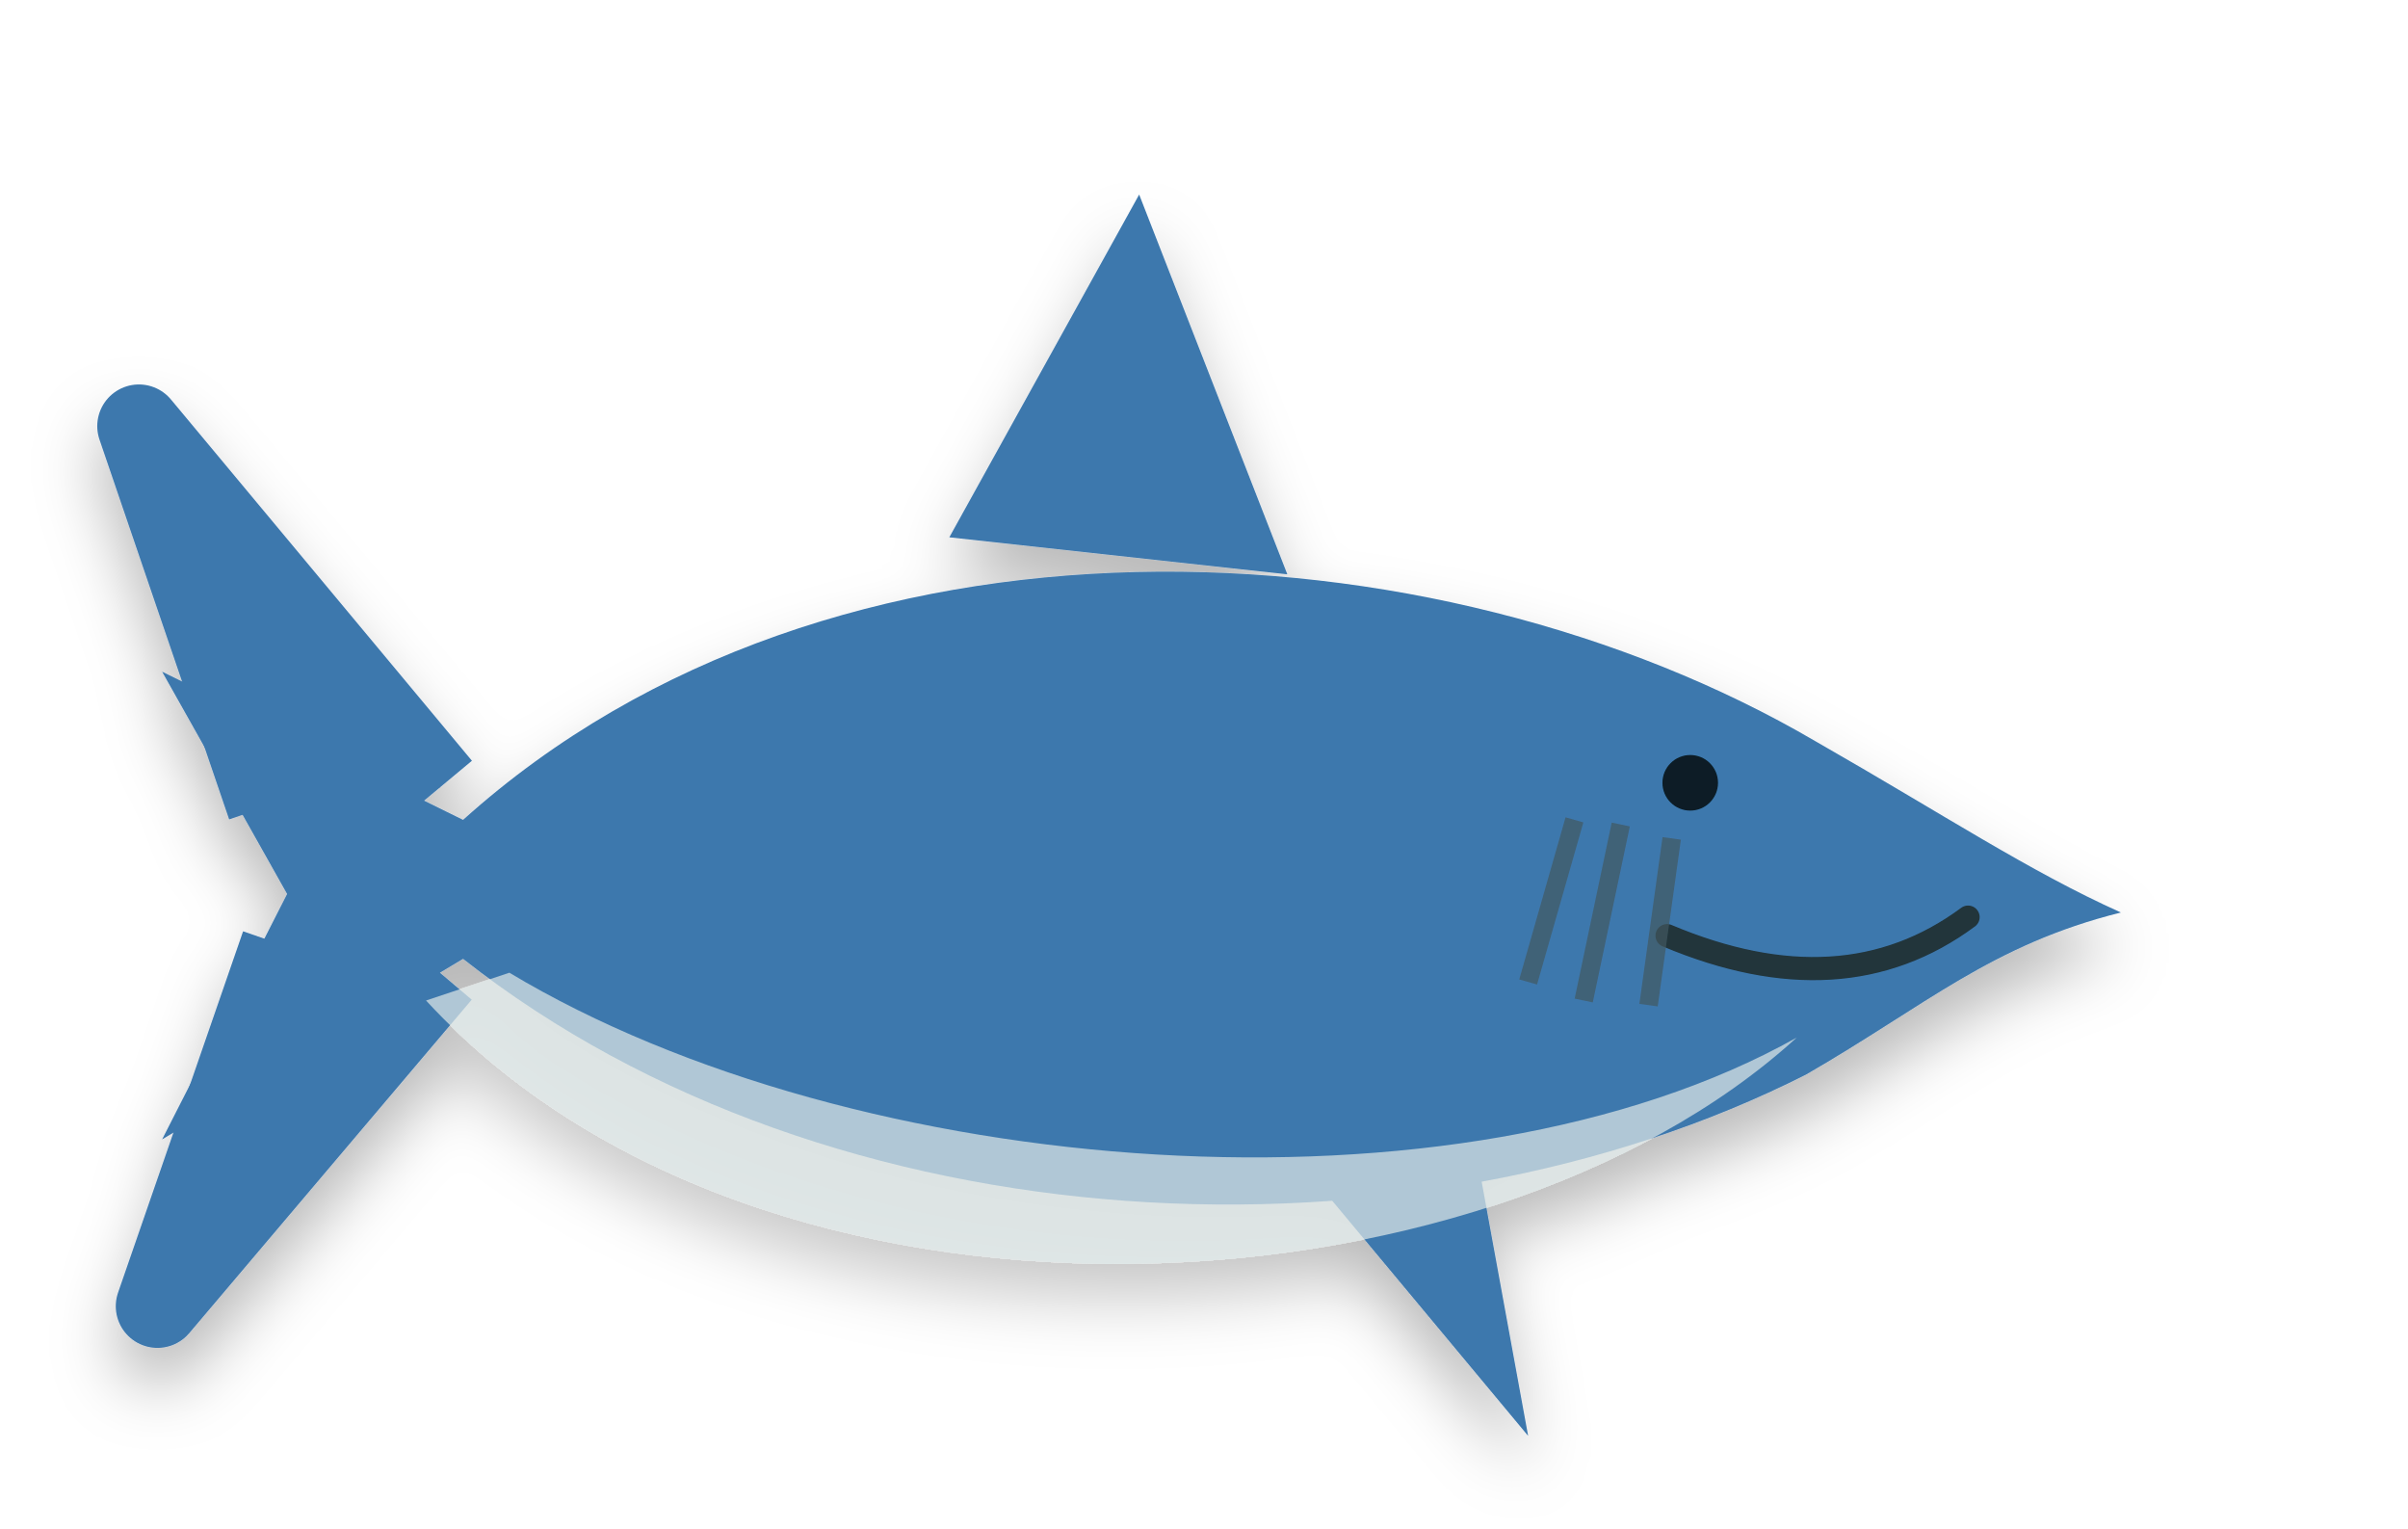
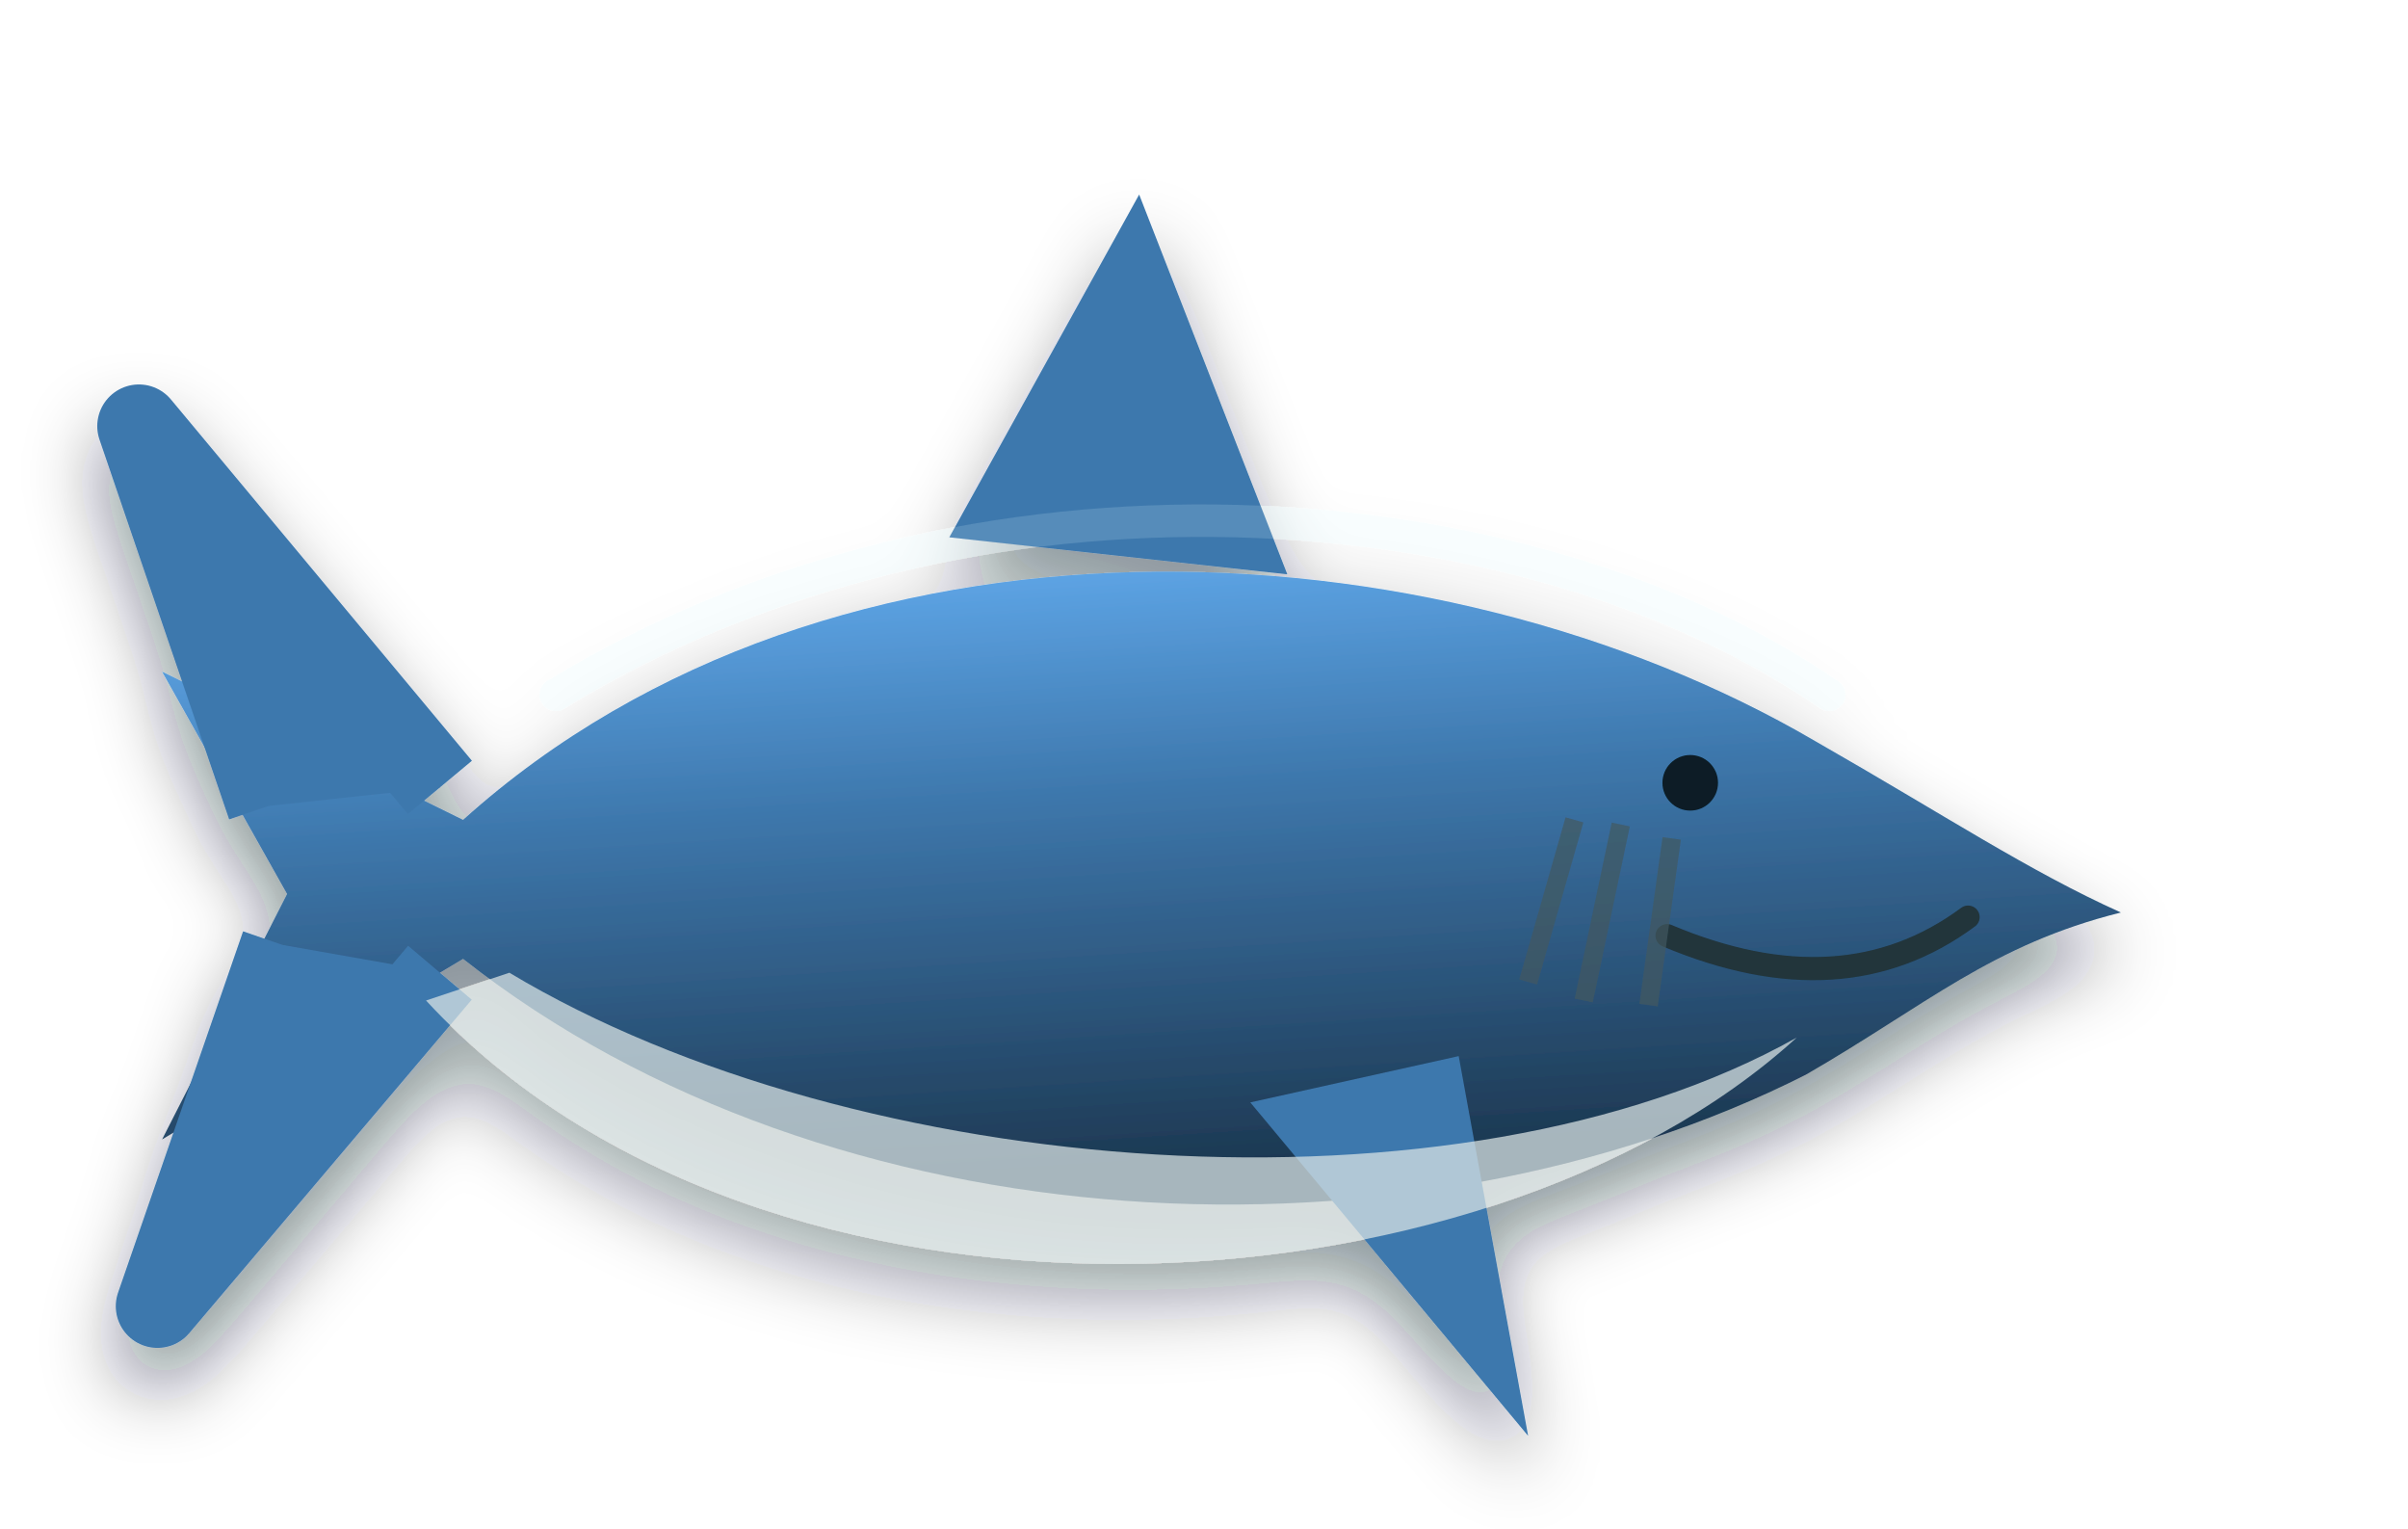
<svg xmlns="http://www.w3.org/2000/svg" viewBox="0 0 520 330">
  <defs>
+     <linearGradient id="bodyGrad" x1="0" y1="0" x2="0.2" y2="1">
+       <stop offset="0" stop-color="#65aff3" />
+       <stop offset=".42" stop-color="#3e78ad" />
+       <stop offset="1" stop-color="#1d3953" />
+     </linearGradient>
+     <filter id="v6shadow" x="-30%" y="-30%" width="160%" height="170%">
+       <feDropShadow dx="0" dy="9" stdDeviation="8" flood-color="#001923" flood-opacity=".45" />
+     </filter>
    <filter id="s">
      <feDropShadow dx="0" dy="8" stdDeviation="7" flood-opacity=".28" />
    </filter>
  </defs>
-   <g filter="url(#s)">
-     <path d="M100 177 C180 105 310 112 392 160 C420 176 438 188 458 197 C430 204 416 217 390 232 C305 275 180 270 100 207 L35 246 L62 193 L35 145 Z" fill="#3e78ad" />
+   <g filter="url(#v6shadow)">
+     <path d="M100 177 C180 105 310 112 392 160 C420 176 438 188 458 197 C430 204 416 217 390 232 C305 275 180 270 100 207 L35 246 L62 193 L35 145 Z" fill="url(#bodyGrad)" />
    <path d="M95 170 L30 92 L58 174 M95 210 L34 282 L61 204" fill="#3e78ad" stroke="#3e78ad" stroke-width="18" stroke-linejoin="round" />
    <path d="M205 116 L246 42 L278 124" fill="#3e78ad" />
    <path d="M270 238 L330 310 L315 228" fill="#3e78ad" />
    <path d="M110 210 C185 255 315 265 388 224 C320 286 165 295 92 216 Z" fill="#dce6e6" opacity=".72" />
    <circle cx="365" cy="169" r="6" fill="#071d26" />
    <path d="M360 202 Q398 218 425 198" fill="none" stroke="#20343b" stroke-width="5" stroke-linecap="round" />
    <path d="M340 177 l-10 35m20-34l-8 38m19-35l-5 36" stroke="#425860" stroke-width="4" opacity=".7" />
+     <path d="M120 150 C210 95 330 105 395 150" fill="none" stroke="#d9fbff" stroke-width="7" stroke-linecap="round" opacity=".16" />
  </g>
</svg>
